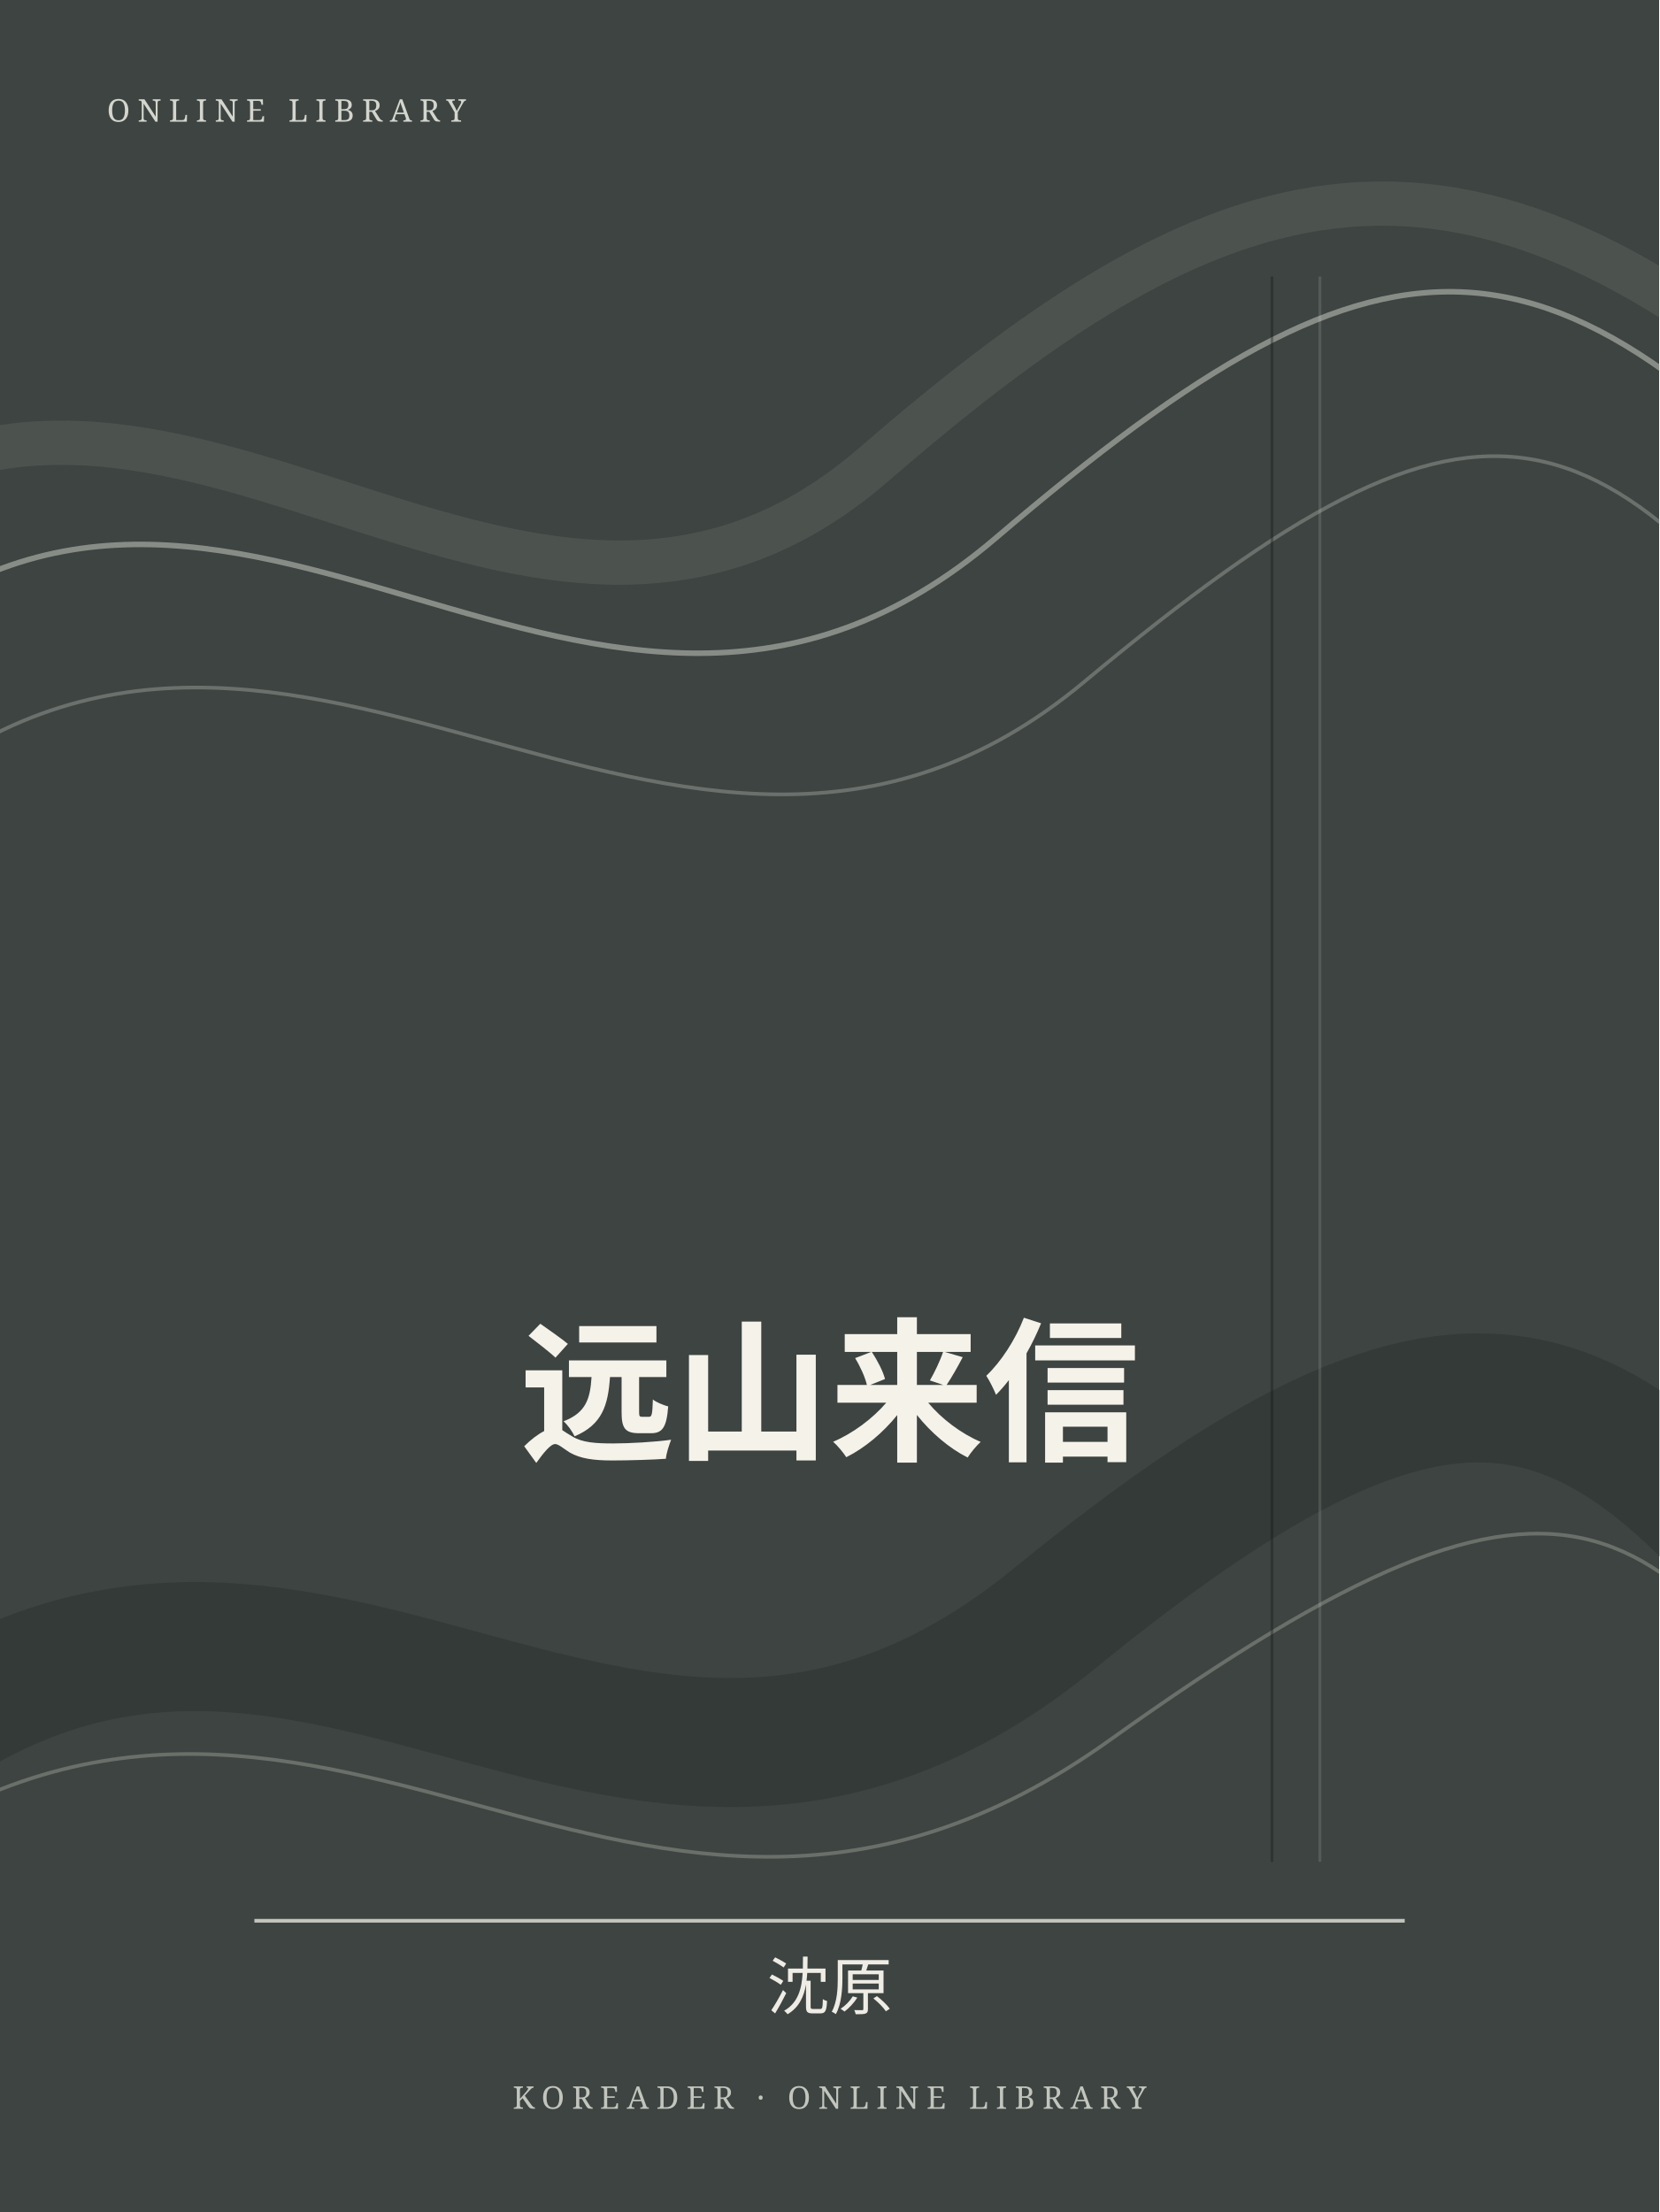
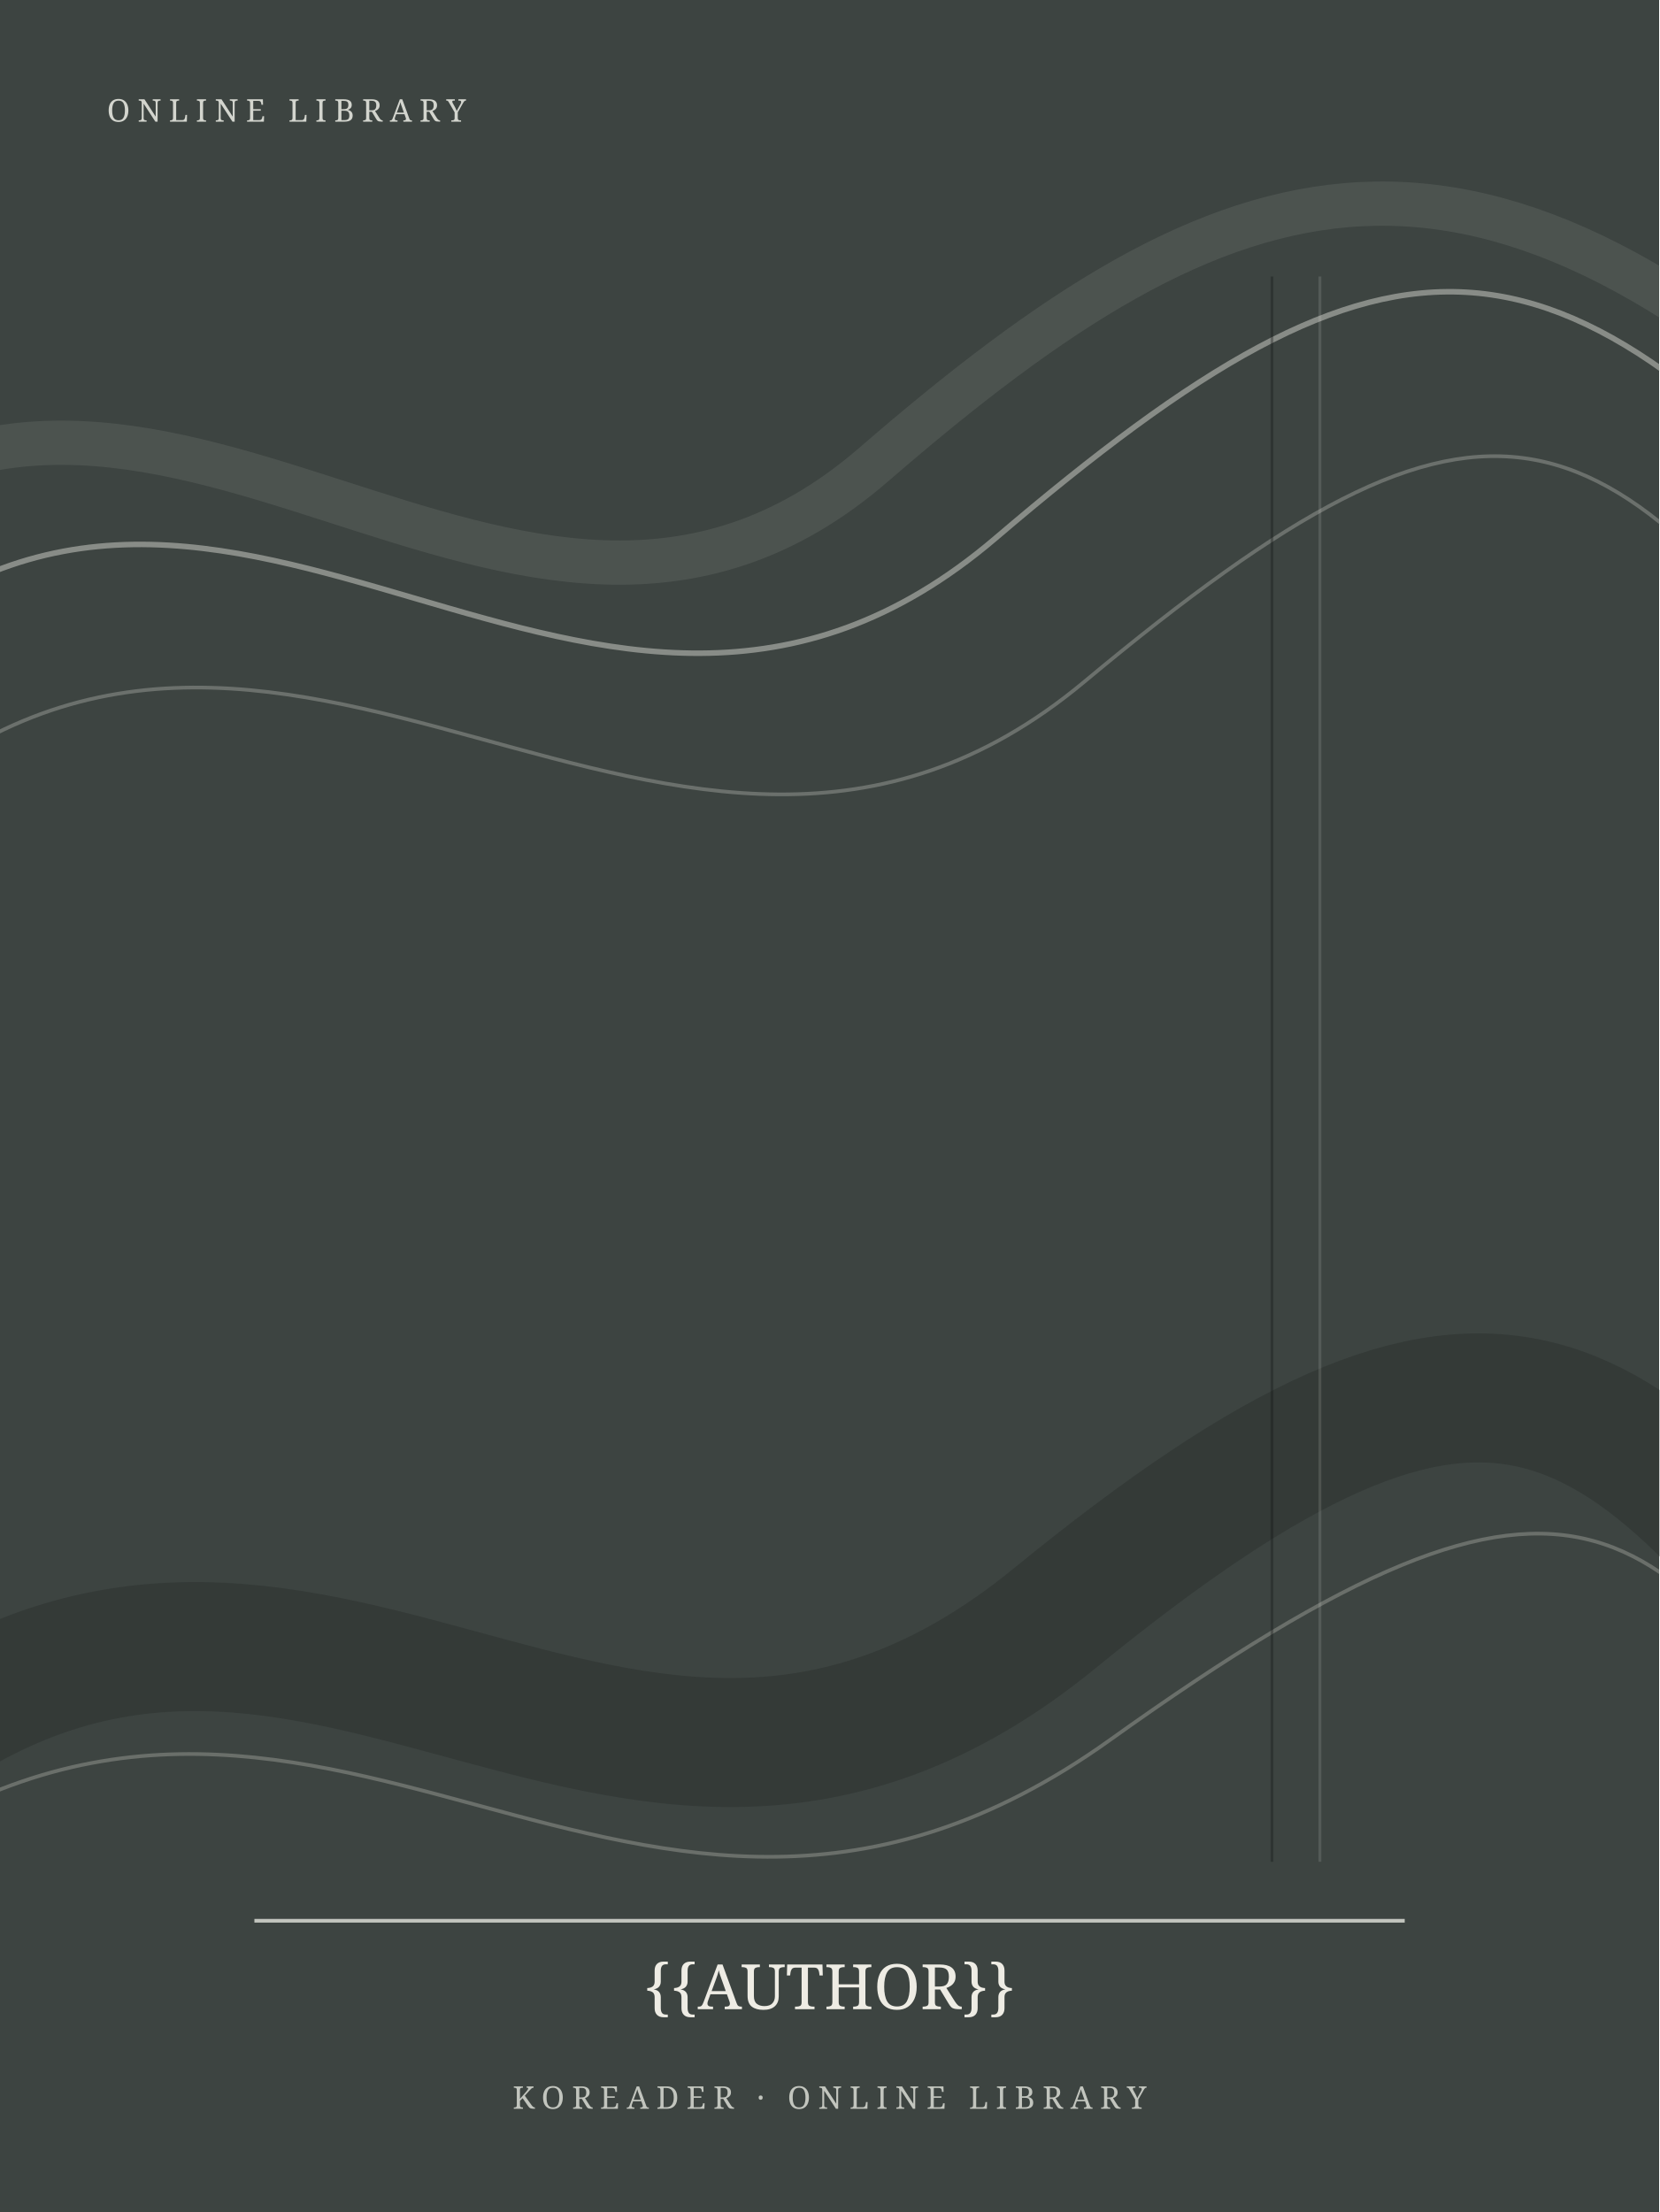
<svg xmlns="http://www.w3.org/2000/svg" width="900" height="1200" viewBox="0 0 900 1200">
  <rect width="900" height="1200" fill="#3d4441" />
  <g fill="none" stroke-linecap="round">
    <path d="M-110 300C80 120 280 420 474 252S800 40 1030 262" stroke="#bfc3bc" stroke-width="24" opacity=".12" />
    <path d="M-80 360C124 170 322 478 540 292S845 108 1040 336" stroke="#e1e1da" stroke-width="3" opacity=".46" />
    <path d="M-70 446C150 240 366 555 588 370S870 212 1028 434" stroke="#d6d8d1" stroke-width="2" opacity=".30" />
    <path d="M-80 970C160 758 332 1074 572 878S878 742 1030 948" stroke="#0f1211" stroke-width="70" opacity=".20" />
    <path d="M-80 1016C174 828 342 1130 602 944S900 820 1028 1010" stroke="#f0eee5" stroke-width="2" opacity=".25" />
  </g>
  <path d="M690 150V1010" stroke="#121514" stroke-width="1.5" opacity=".34" />
  <path d="M716 150V1010" stroke="#d8dad3" stroke-width="1.5" opacity=".16" />
  <text x="58" y="66" font-family="'LXGW WenKai','Kaiti SC','STKaiti','KaiTi',serif" font-size="17" letter-spacing="4" fill="#d3d5ce">ONLINE LIBRARY</text>
-   <text x="450" y="786" text-anchor="middle" font-family="'LXGW WenKai','Kaiti SC','STKaiti','KaiTi',serif" font-size="84" font-weight="600" fill="#f5f2e9">远山来信</text>
+   {{TITLE_MARKUP}}
+   
  <line x1="138" y1="1042" x2="762" y2="1042" stroke="#c2c5be" stroke-width="2" />
-   <text x="450" y="1090" text-anchor="middle" font-family="'LXGW WenKai','Kaiti SC','STKaiti','KaiTi',serif" font-size="34" fill="#eeece4">沈原</text>
+   <text x="450" y="1090" text-anchor="middle" font-family="'LXGW WenKai','Kaiti SC','STKaiti','KaiTi',serif" font-size="34" fill="#eeece4">{{AUTHOR}}</text>
  <text x="450" y="1144" text-anchor="middle" font-family="'LXGW WenKai','Kaiti SC','STKaiti','KaiTi',serif" font-size="17" letter-spacing="4" fill="#c2c5be">KOREADER · ONLINE LIBRARY</text>
</svg>
